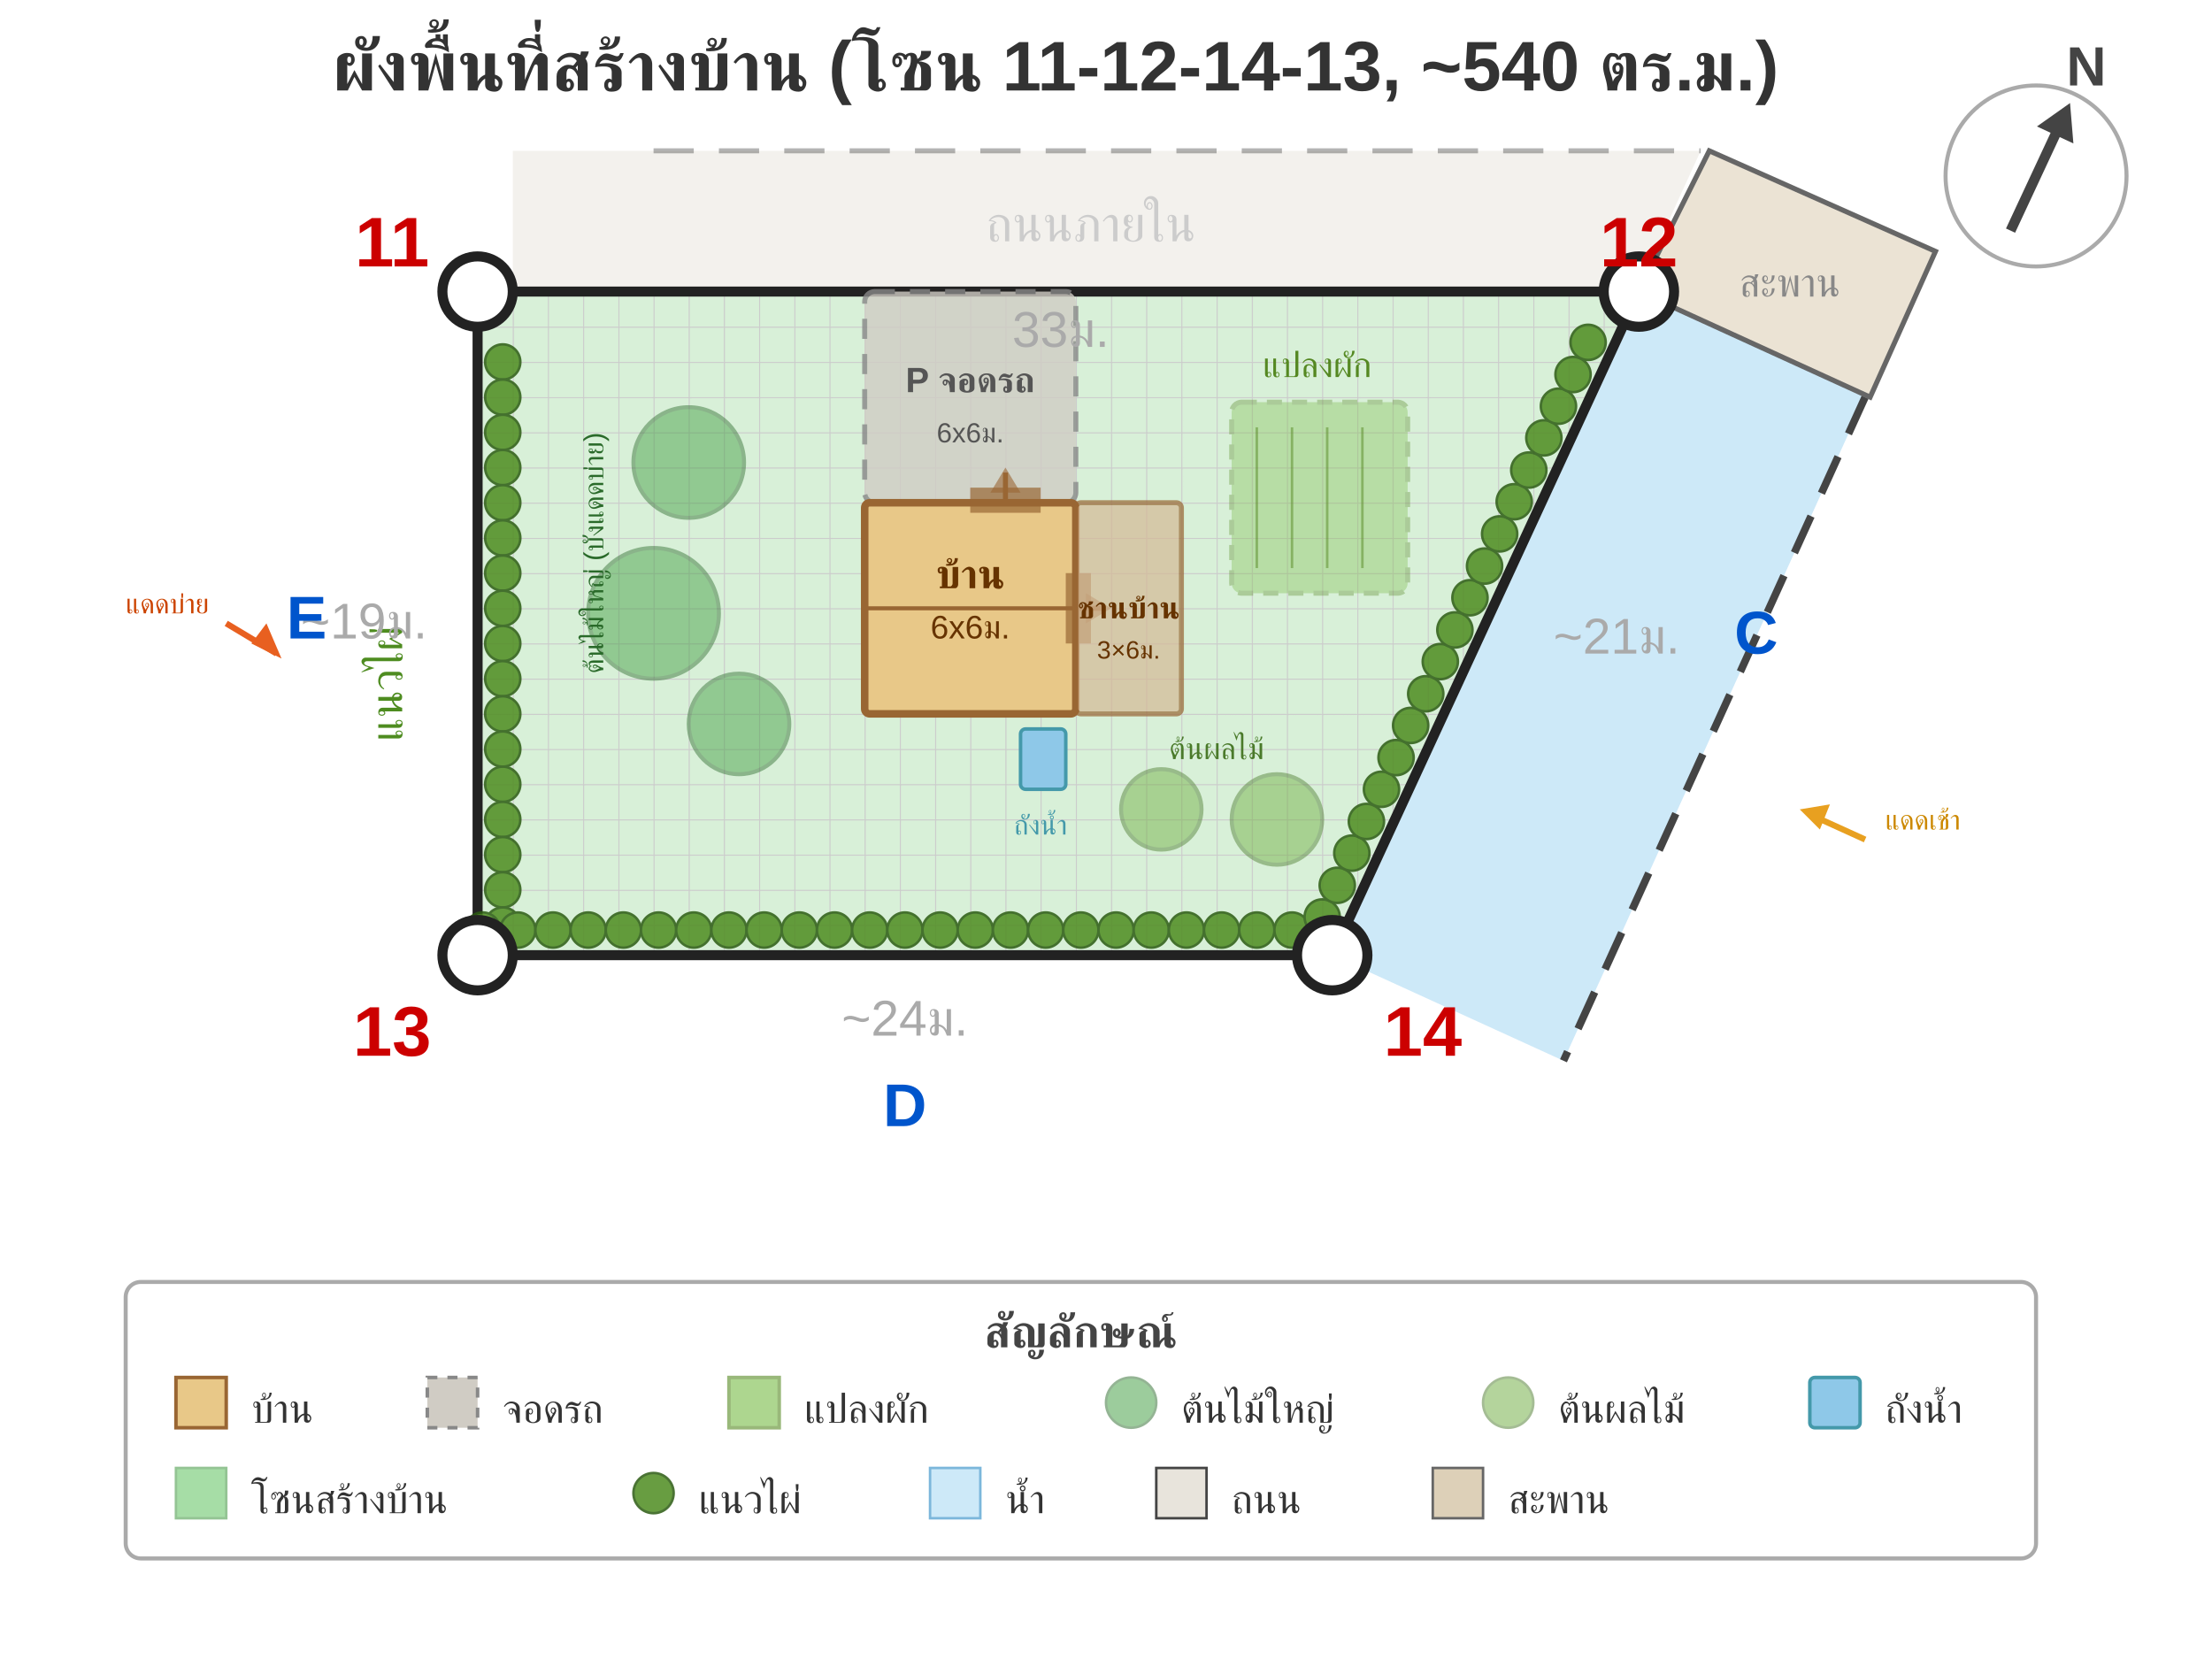
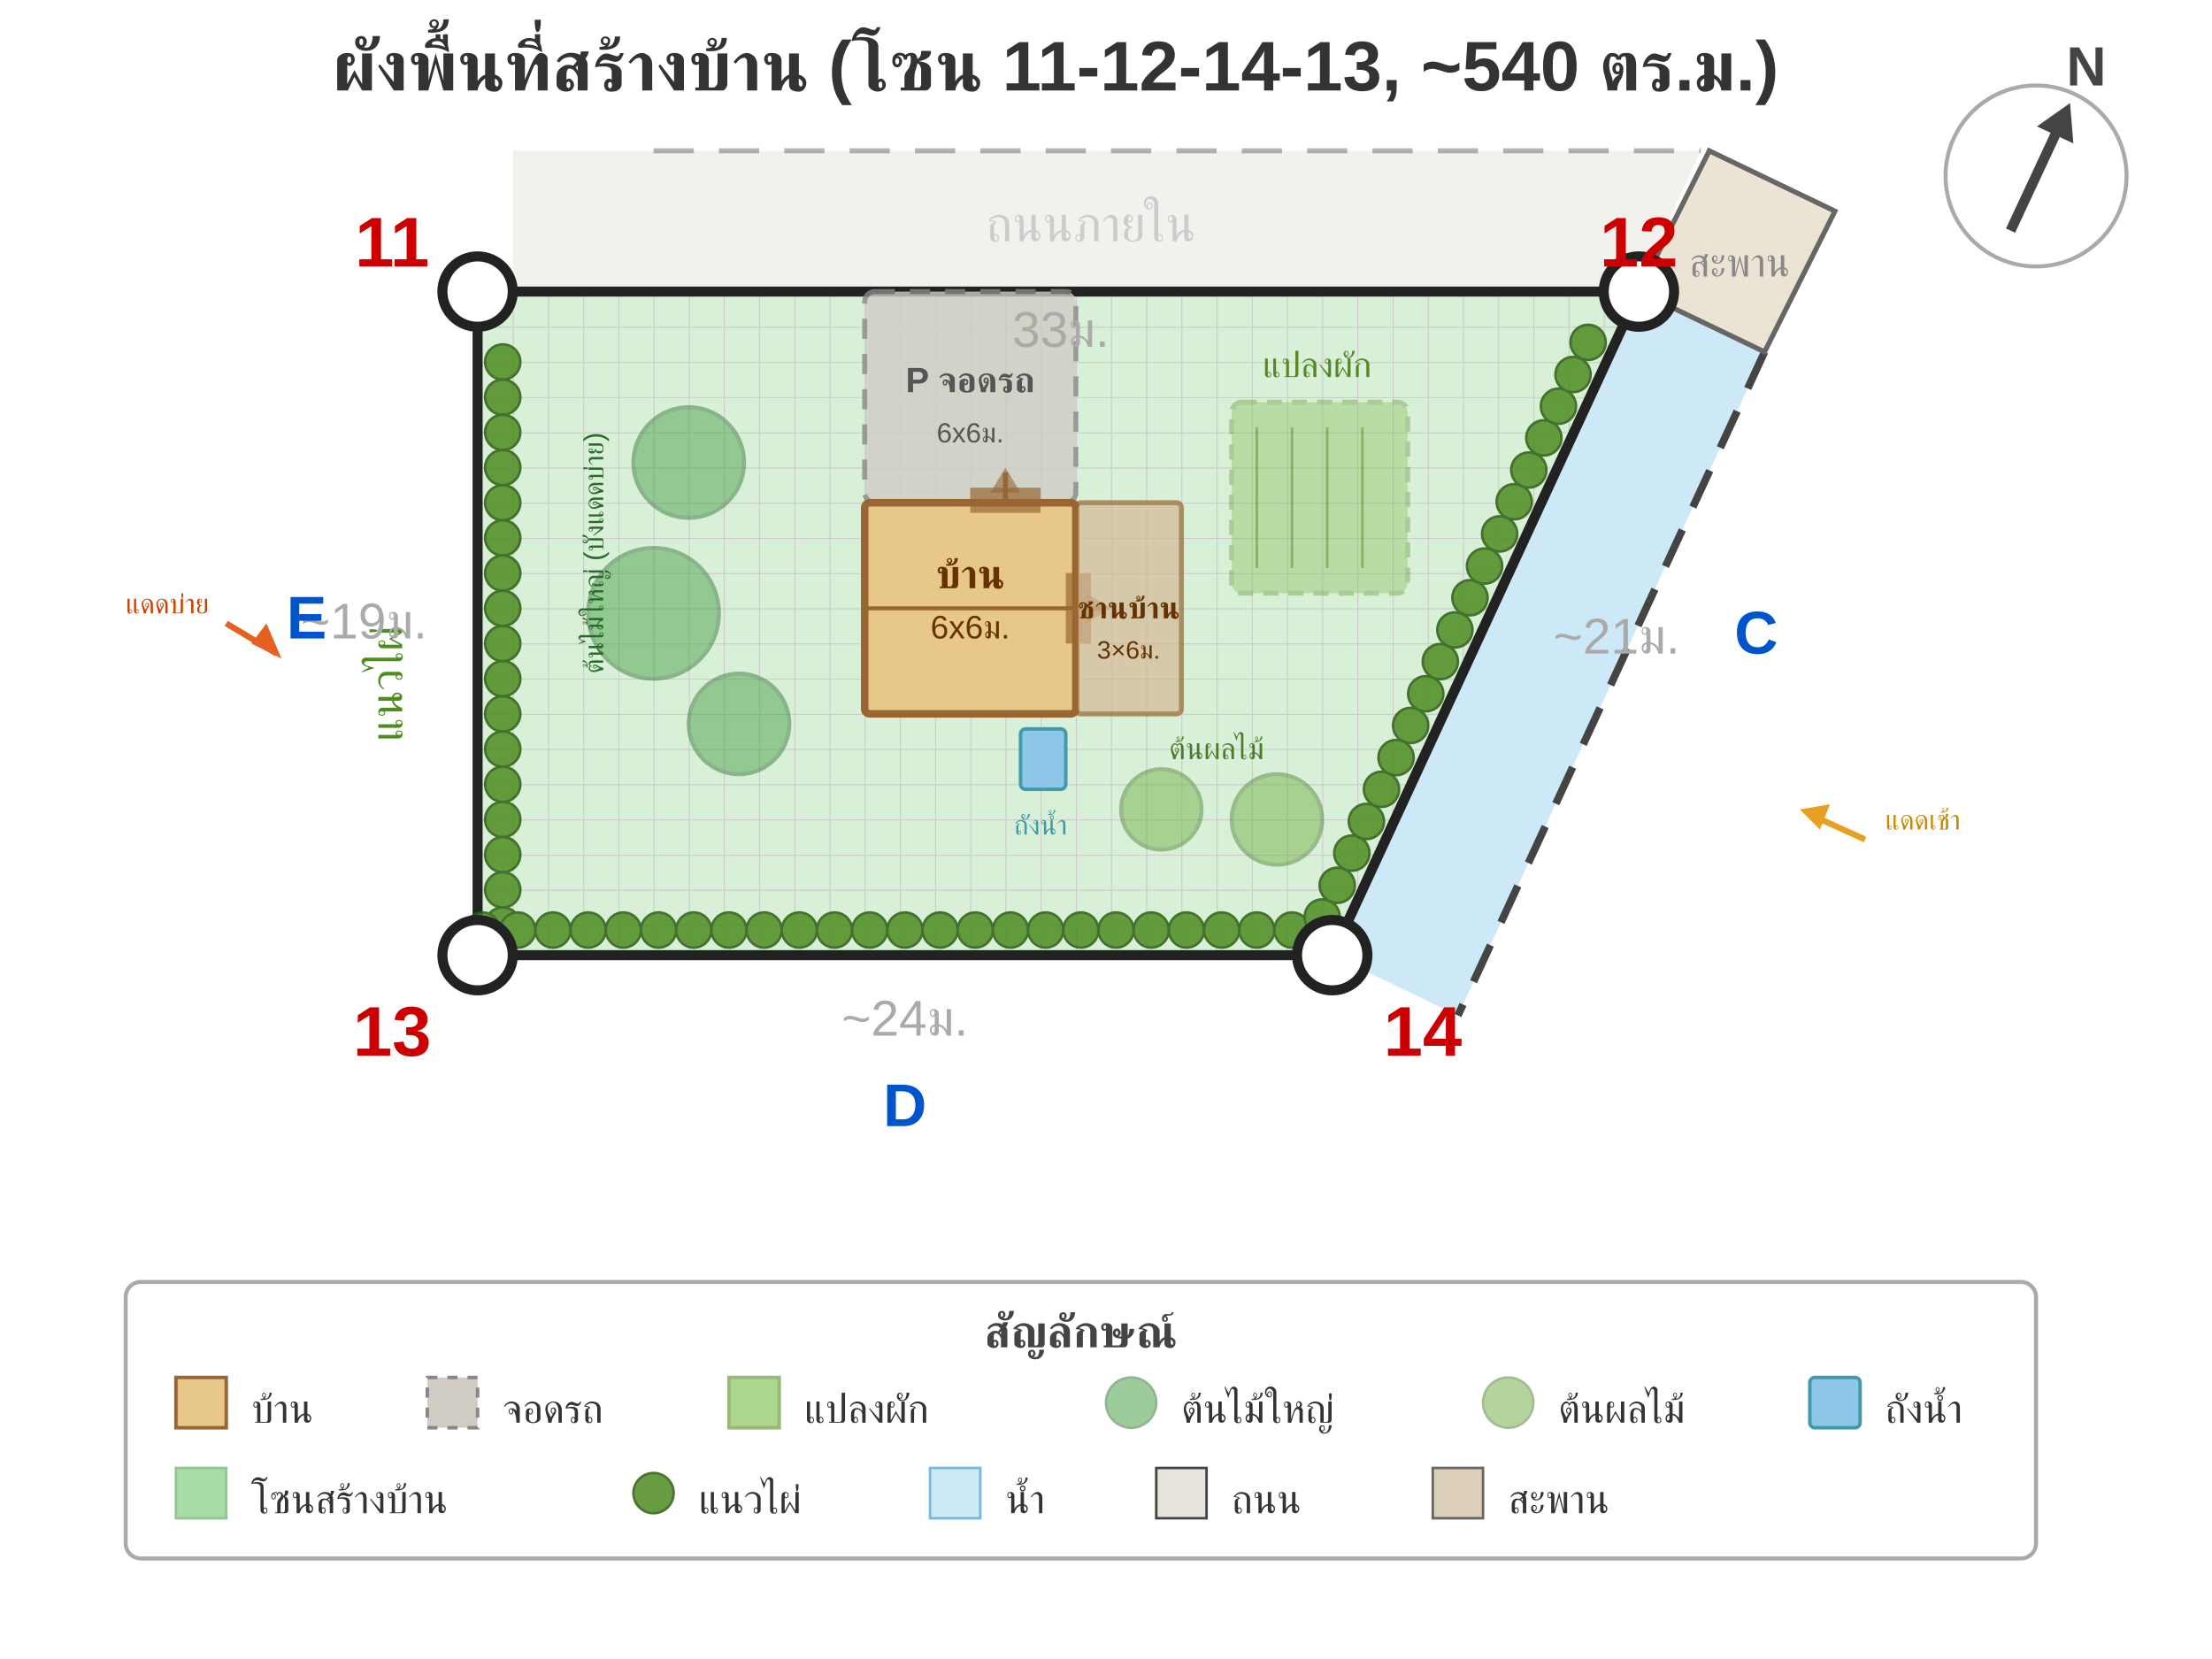
<svg xmlns="http://www.w3.org/2000/svg" viewBox="55 590 440 330" width="880" height="660">
  <rect x="55" y="590" width="440" height="330" fill="white" />
  <defs>
    <pattern id="grid1m" x="150" y="130" width="7" height="7" patternUnits="userSpaceOnUse">
      <line x1="0" y1="0" x2="7" y2="0" stroke="#ccc" stroke-width="0.4" />
      <line x1="0" y1="0" x2="0" y2="7" stroke="#ccc" stroke-width="0.4" />
    </pattern>
  </defs>
  <text x="265" y="608" font-family="Arial" font-size="14" font-weight="bold" fill="#333" text-anchor="middle">ผังพื้นที่สร้างบ้าน (โซน 11-12-14-13, ~540 ตร.ม.)</text>
-   <polygon points="381,648 426,669 366,801 320,780" fill="#b8dff5" stroke="none" opacity="0.7" />
-   <line x1="426" y1="669" x2="366" y2="801" stroke="#444" stroke-width="1.5" stroke-dasharray="8,5" />
+   <polygon points="381,648 406,660 345,792 320,780" fill="#b8dff5" stroke="none" opacity="0.7" />
+   <line x1="406" y1="660" x2="345" y2="792" stroke="#444" stroke-width="1.5" stroke-dasharray="8,5" />
  <polygon points="157,620 393.3,620 380.5,648 157,648" fill="#e8e4dc" opacity="0.5" />
  <line x1="185" y1="620" x2="393.3" y2="620" stroke="#444" stroke-width="1" stroke-dasharray="8,5" opacity="0.4" />
  <line x1="157" y1="648" x2="380.5" y2="648" stroke="#444" stroke-width="1" stroke-dasharray="8,5" opacity="0.4" />
  <text x="272" y="638" font-family="Arial" font-size="10" fill="#ccc" text-anchor="middle">ถนนภายใน</text>
-   <polygon points="395,620 440,640 427,669 381,648" fill="#ddd0b8" fill-opacity="0.6" stroke="#666" stroke-width="1" />
-   <text x="411" y="649" font-family="Arial" font-size="8" fill="#888" text-anchor="middle">สะพาน</text>
+   <polygon points="395,620 420,632 406,660 381,648" fill="#ddd0b8" fill-opacity="0.6" stroke="#666" stroke-width="1" />
+   <text x="401" y="645" font-family="Arial" font-size="8" fill="#888" text-anchor="middle">สะพาน</text>
  <polygon points="150,648 381,648 320,780 150,780" fill="#4dbb4d" opacity="0.22" stroke="none" />
  <polygon points="150,648 381,648 320,780 150,780" fill="url(#grid1m)" stroke="none" />
  <polygon points="150,648 381,648 320,780 150,780" fill="none" stroke="#222" stroke-width="2" stroke-linejoin="round" />
  <rect x="227" y="648" width="42" height="42" fill="#d0ccc4" opacity="0.8" stroke="#888" stroke-width="1" stroke-dasharray="4,3" rx="2" />
  <text x="248" y="668" font-family="Arial" font-size="7" font-weight="bold" fill="#555" text-anchor="middle">P จอดรถ</text>
  <text x="248" y="678" font-family="Arial" font-size="5.5" fill="#555" text-anchor="middle">6x6ม.</text>
  <rect x="227" y="690" width="42" height="42" fill="#e8c888" stroke="#996633" stroke-width="1.5" rx="1" />
  <line x1="227" y1="711" x2="269" y2="711" stroke="#996633" stroke-width="0.8" />
  <rect x="248" y="687" width="14" height="5" fill="#996633" opacity="0.7" stroke="none" />
  <line x1="255" y1="690" x2="255" y2="684" stroke="#996633" stroke-width="1" />
  <polygon points="255,683 252,688 258,688" fill="#996633" opacity="0.6" />
  <rect x="267" y="704" width="5" height="14" fill="#996633" opacity="0.7" stroke="none" />
  <line x1="269" y1="711" x2="275" y2="711" stroke="#996633" stroke-width="1" />
  <polygon points="276,711 271,708 271,714" fill="#996633" opacity="0.6" />
  <text x="248" y="707" font-family="Arial" font-size="8" font-weight="bold" fill="#663300" text-anchor="middle">บ้าน</text>
  <text x="248" y="717" font-family="Arial" font-size="6.5" fill="#663300" text-anchor="middle">6x6ม.</text>
  <rect x="269" y="690" width="21" height="42" fill="#d4b896" opacity="0.7" stroke="#996633" stroke-width="1" rx="1" />
  <text x="279.5" y="713" font-family="Arial" font-size="6" font-weight="bold" fill="#663300" text-anchor="middle">ชานบ้าน</text>
  <text x="279.5" y="721" font-family="Arial" font-size="5" fill="#663300" text-anchor="middle">3×6ม.</text>
  <rect x="258" y="735" width="9" height="12" fill="#8ec8e8" stroke="#4499aa" stroke-width="0.7" rx="1" />
  <text x="262" y="756" font-family="Arial" font-size="5.5" fill="#4499aa" text-anchor="middle">ถังน้ำ</text>
  <rect x="300" y="670" width="35" height="38" fill="#77bb44" opacity="0.35" stroke="#558822" stroke-width="1" stroke-dasharray="3,2" rx="2" />
  <line x1="305" y1="675" x2="305" y2="703" stroke="#558822" stroke-width="0.5" opacity="0.5" />
  <line x1="312" y1="675" x2="312" y2="703" stroke="#558822" stroke-width="0.5" opacity="0.5" />
  <line x1="319" y1="675" x2="319" y2="703" stroke="#558822" stroke-width="0.5" opacity="0.5" />
  <line x1="326" y1="675" x2="326" y2="703" stroke="#558822" stroke-width="0.5" opacity="0.5" />
  <text x="317" y="665" font-family="Arial" font-size="7" fill="#558822" text-anchor="middle">แปลงผัก</text>
  <circle cx="192" cy="682" r="11" fill="#3a9a3a" opacity="0.45" stroke="#2a6a2a" stroke-width="0.8" />
  <circle cx="185" cy="712" r="13" fill="#3a9a3a" opacity="0.45" stroke="#2a6a2a" stroke-width="0.8" />
  <circle cx="202" cy="734" r="10" fill="#3a9a3a" opacity="0.45" stroke="#2a6a2a" stroke-width="0.8" />
  <text x="175" y="700" font-family="Arial" font-size="5.5" fill="#2a6a2a" text-anchor="middle" transform="rotate(-90,175,700)">ต้นไม้ใหญ่ (บังแดดบ่าย)</text>
  <circle cx="286" cy="751" r="8" fill="#6aaa3a" opacity="0.45" stroke="#4a7a2a" stroke-width="0.8" />
  <circle cx="309" cy="753" r="9" fill="#6aaa3a" opacity="0.45" stroke="#4a7a2a" stroke-width="0.8" />
  <text x="297" y="741" font-family="Arial" font-size="6" fill="#4a7a2a" text-anchor="middle">ต้นผลไม้</text>
  <g transform="translate(410,750)">
    <line x1="16" y1="7" x2="5" y2="2" stroke="#e8a020" stroke-width="1.2" />
    <polygon points="3,1 9,0 7,5" fill="#e8a020" />
    <text x="20" y="5" font-family="Arial" font-size="5.5" fill="#cc8800">แดดเช้า</text>
  </g>
  <g transform="translate(110,720)">
    <line x1="-10" y1="-6" x2="0" y2="0" stroke="#e86020" stroke-width="1.2" />
    <polygon points="1,1 -5,-2 -2,-6" fill="#e86020" />
    <text x="-30" y="-8" font-family="Arial" font-size="5.5" fill="#cc4400">แดดบ่าย</text>
  </g>
  <g id="bamboo-line" fill="#4e8c20" stroke="#2a5a10" stroke-width="0.5" opacity="0.85">
    <circle cx="155" cy="662" r="3.5" />
    <circle cx="155" cy="669" r="3.5" />
    <circle cx="155" cy="676" r="3.5" />
    <circle cx="155" cy="683" r="3.5" />
    <circle cx="155" cy="690" r="3.5" />
    <circle cx="155" cy="697" r="3.5" />
    <circle cx="155" cy="704" r="3.5" />
    <circle cx="155" cy="711" r="3.5" />
    <circle cx="155" cy="718" r="3.5" />
    <circle cx="155" cy="725" r="3.5" />
    <circle cx="155" cy="732" r="3.5" />
    <circle cx="155" cy="739" r="3.5" />
    <circle cx="155" cy="746" r="3.5" />
    <circle cx="155" cy="753" r="3.5" />
    <circle cx="155" cy="760" r="3.5" />
    <circle cx="155" cy="767" r="3.5" />
    <circle cx="155" cy="774" r="3.5" />
    <circle cx="151" cy="775" r="3.5" />
    <circle cx="158" cy="775" r="3.5" />
    <circle cx="165" cy="775" r="3.5" />
    <circle cx="172" cy="775" r="3.5" />
    <circle cx="179" cy="775" r="3.5" />
    <circle cx="186" cy="775" r="3.5" />
    <circle cx="193" cy="775" r="3.5" />
    <circle cx="200" cy="775" r="3.5" />
    <circle cx="207" cy="775" r="3.5" />
    <circle cx="214" cy="775" r="3.5" />
    <circle cx="221" cy="775" r="3.5" />
    <circle cx="228" cy="775" r="3.5" />
    <circle cx="235" cy="775" r="3.5" />
    <circle cx="242" cy="775" r="3.5" />
    <circle cx="249" cy="775" r="3.5" />
    <circle cx="256" cy="775" r="3.5" />
    <circle cx="263" cy="775" r="3.5" />
    <circle cx="270" cy="775" r="3.5" />
    <circle cx="277" cy="775" r="3.5" />
    <circle cx="284" cy="775" r="3.5" />
    <circle cx="291" cy="775" r="3.5" />
    <circle cx="298" cy="775" r="3.5" />
    <circle cx="305" cy="775" r="3.5" />
    <circle cx="312" cy="775" r="3.5" />
    <circle cx="319" cy="775" r="3.5" />
    <circle cx="318.0" cy="772.4" r="3.5" />
    <circle cx="321.0" cy="766.1" r="3.5" />
    <circle cx="323.9" cy="759.7" r="3.5" />
    <circle cx="326.8" cy="753.4" r="3.5" />
    <circle cx="329.8" cy="747.0" r="3.5" />
    <circle cx="332.7" cy="740.7" r="3.5" />
    <circle cx="335.6" cy="734.3" r="3.5" />
    <circle cx="338.6" cy="728.0" r="3.5" />
    <circle cx="341.5" cy="721.6" r="3.5" />
    <circle cx="344.4" cy="715.3" r="3.5" />
    <circle cx="347.4" cy="708.9" r="3.5" />
    <circle cx="350.3" cy="702.6" r="3.5" />
    <circle cx="353.3" cy="696.2" r="3.5" />
    <circle cx="356.2" cy="689.8" r="3.5" />
    <circle cx="359.1" cy="683.5" r="3.5" />
    <circle cx="362.1" cy="677.1" r="3.5" />
    <circle cx="365.0" cy="670.8" r="3.5" />
    <circle cx="367.9" cy="664.5" r="3.5" />
    <circle cx="370.9" cy="658.1" r="3.5" />
  </g>
  <text x="135" y="726" font-family="Arial" font-size="9" fill="#4e8c20" text-anchor="middle" transform="rotate(-90,135,726)">แนวไผ่</text>
  <circle cx="150" cy="648" r="7" fill="white" stroke="#222" stroke-width="2" />
  <circle cx="381" cy="648" r="7" fill="white" stroke="#222" stroke-width="2" />
  <circle cx="150" cy="780" r="7" fill="white" stroke="#222" stroke-width="2" />
  <circle cx="320" cy="780" r="7" fill="white" stroke="#222" stroke-width="2" />
  <text x="133" y="643" font-family="Arial" font-size="14" font-weight="bold" fill="#c00" text-anchor="middle">11</text>
  <text x="381" y="643" font-family="Arial" font-size="14" font-weight="bold" fill="#c00" text-anchor="middle">12</text>
  <text x="133" y="800" font-family="Arial" font-size="14" font-weight="bold" fill="#c00" text-anchor="middle">13</text>
  <text x="338" y="800" font-family="Arial" font-size="14" font-weight="bold" fill="#c00" text-anchor="middle">14</text>
  <g font-family="Arial" font-size="10" fill="#aaa">
    <text x="140" y="717" text-anchor="end">~19ม.</text>
    <text x="235" y="796" text-anchor="middle">~24ม.</text>
    <text x="364" y="720" text-anchor="start">~21ม.</text>
    <text x="266" y="659" text-anchor="middle">33ม.</text>
  </g>
  <text x="400" y="720" font-family="Arial" font-size="12" font-weight="bold" fill="#0055cc" text-anchor="start">C</text>
  <text x="235" y="814" font-family="Arial" font-size="12" font-weight="bold" fill="#0055cc" text-anchor="middle">D</text>
  <text x="120" y="717" font-family="Arial" font-size="12" font-weight="bold" fill="#0055cc" text-anchor="end">E</text>
  <g transform="translate(460,625)">
    <g transform="rotate(25)">
      <line x1="0" y1="12" x2="0" y2="-12" stroke="#444" stroke-width="2" />
      <polygon points="0,-16 -4,-9 4,-9" fill="#444" />
    </g>
    <text x="10" y="-18" font-family="Arial" font-size="11" font-weight="bold" fill="#444" text-anchor="middle">N</text>
    <circle cx="0" cy="0" r="18" fill="none" stroke="#aaa" stroke-width="0.8" />
  </g>
  <rect x="80" y="845" width="380" height="55" fill="white" stroke="#aaa" stroke-width="0.8" rx="3" />
  <text x="270" y="858" font-family="Arial" font-size="9" font-weight="bold" fill="#444" text-anchor="middle">สัญลักษณ์</text>
  <rect x="90" y="864" width="10" height="10" fill="#e8c888" stroke="#996633" stroke-width="0.7" />
  <text x="105" y="873" font-family="Arial" font-size="8" fill="#333">บ้าน</text>
  <rect x="140" y="864" width="10" height="10" fill="#d0ccc4" stroke="#888" stroke-width="0.7" stroke-dasharray="2,2" />
  <text x="155" y="873" font-family="Arial" font-size="8" fill="#333">จอดรถ</text>
  <rect x="200" y="864" width="10" height="10" fill="#77bb44" opacity="0.6" stroke="#558822" stroke-width="0.7" />
  <text x="215" y="873" font-family="Arial" font-size="8" fill="#333">แปลงผัก</text>
  <circle cx="280" cy="869" r="5" fill="#3a9a3a" opacity="0.5" stroke="#2a6a2a" stroke-width="0.5" />
  <text x="290" y="873" font-family="Arial" font-size="8" fill="#333">ต้นไม้ใหญ่</text>
  <circle cx="355" cy="869" r="5" fill="#6aaa3a" opacity="0.5" stroke="#4a7a2a" stroke-width="0.5" />
  <text x="365" y="873" font-family="Arial" font-size="8" fill="#333">ต้นผลไม้</text>
  <rect x="415" y="864" width="10" height="10" fill="#8ec8e8" stroke="#4499aa" stroke-width="0.7" rx="1" />
  <text x="430" y="873" font-family="Arial" font-size="8" fill="#333">ถังน้ำ</text>
  <rect x="90" y="882" width="10" height="10" fill="#4dbb4d" opacity="0.5" stroke="#2a8a2a" stroke-width="0.5" />
  <text x="105" y="891" font-family="Arial" font-size="8" fill="#333">โซนสร้างบ้าน</text>
  <circle cx="185" cy="887" r="4" fill="#4e8c20" stroke="#2a5a10" stroke-width="0.5" opacity="0.85" />
  <text x="194" y="891" font-family="Arial" font-size="8" fill="#333">แนวไผ่</text>
  <rect x="240" y="882" width="10" height="10" fill="#b8dff5" opacity="0.7" stroke="#4499cc" stroke-width="0.5" />
  <text x="255" y="891" font-family="Arial" font-size="8" fill="#333">น้ำ</text>
  <rect x="285" y="882" width="10" height="10" fill="#e8e4dc" stroke="#444" stroke-width="0.5" />
  <text x="300" y="891" font-family="Arial" font-size="8" fill="#333">ถนน</text>
  <rect x="340" y="882" width="10" height="10" fill="#ddd0b8" stroke="#666" stroke-width="0.5" />
  <text x="355" y="891" font-family="Arial" font-size="8" fill="#333">สะพาน</text>
</svg>
